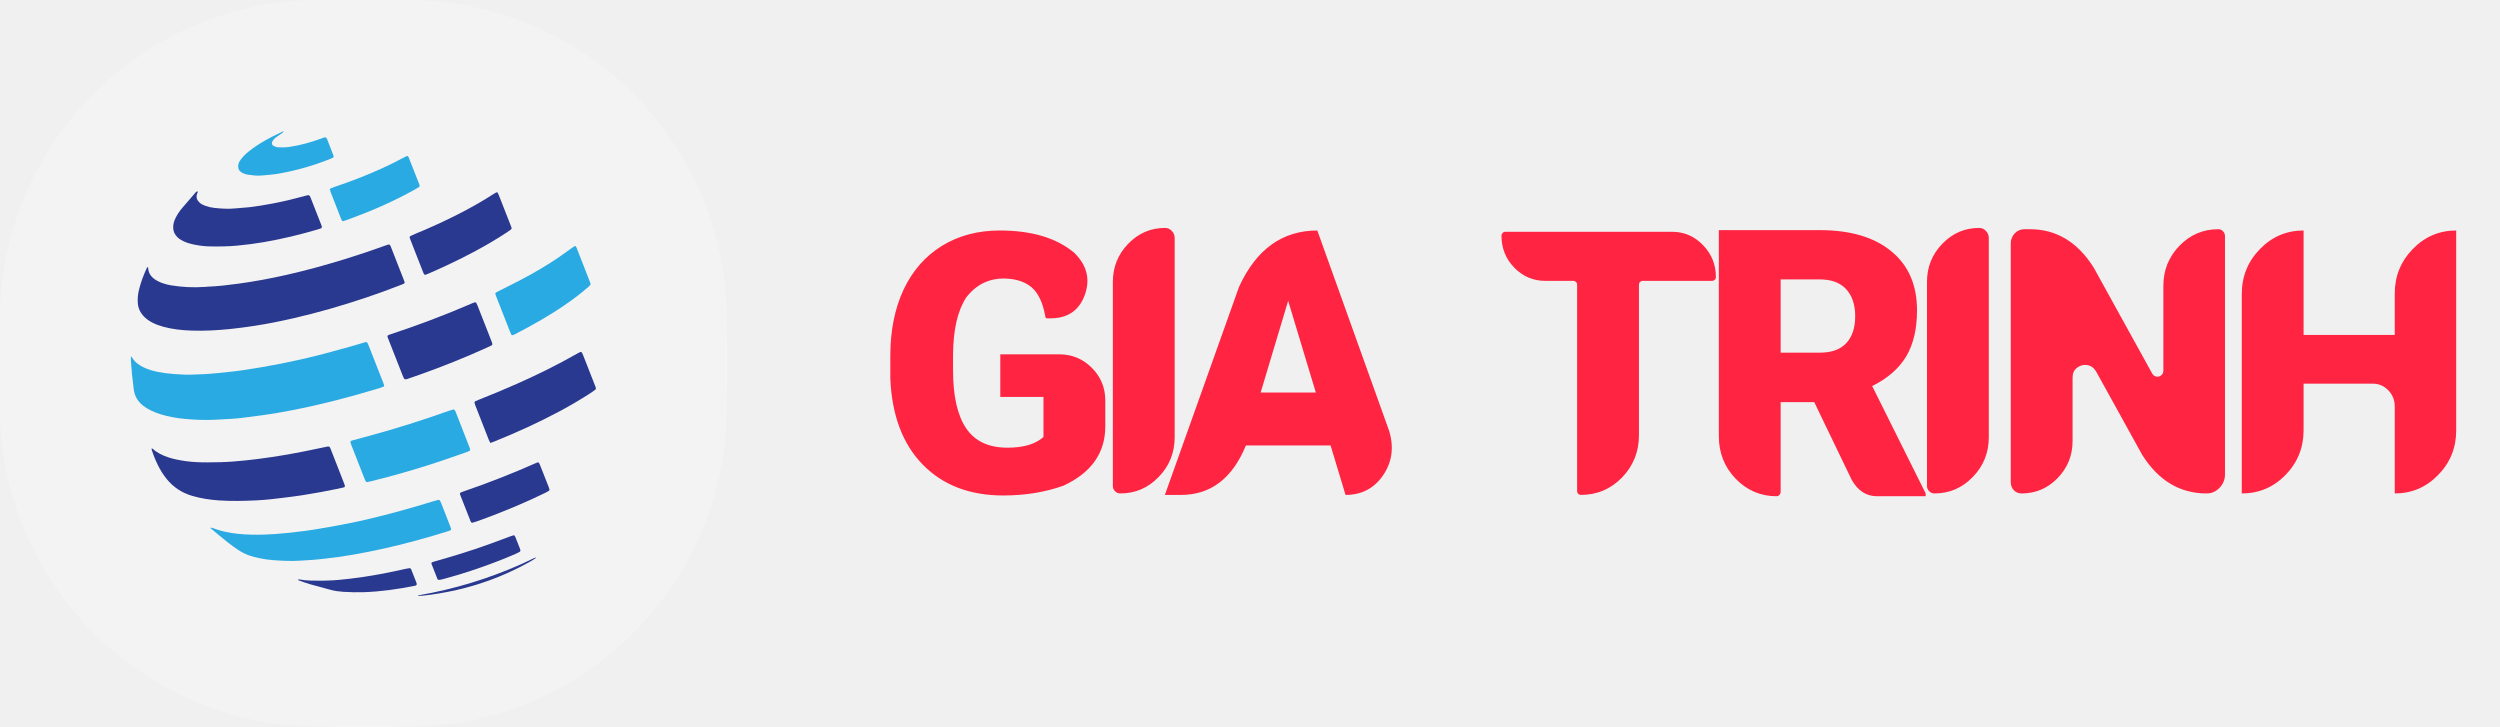
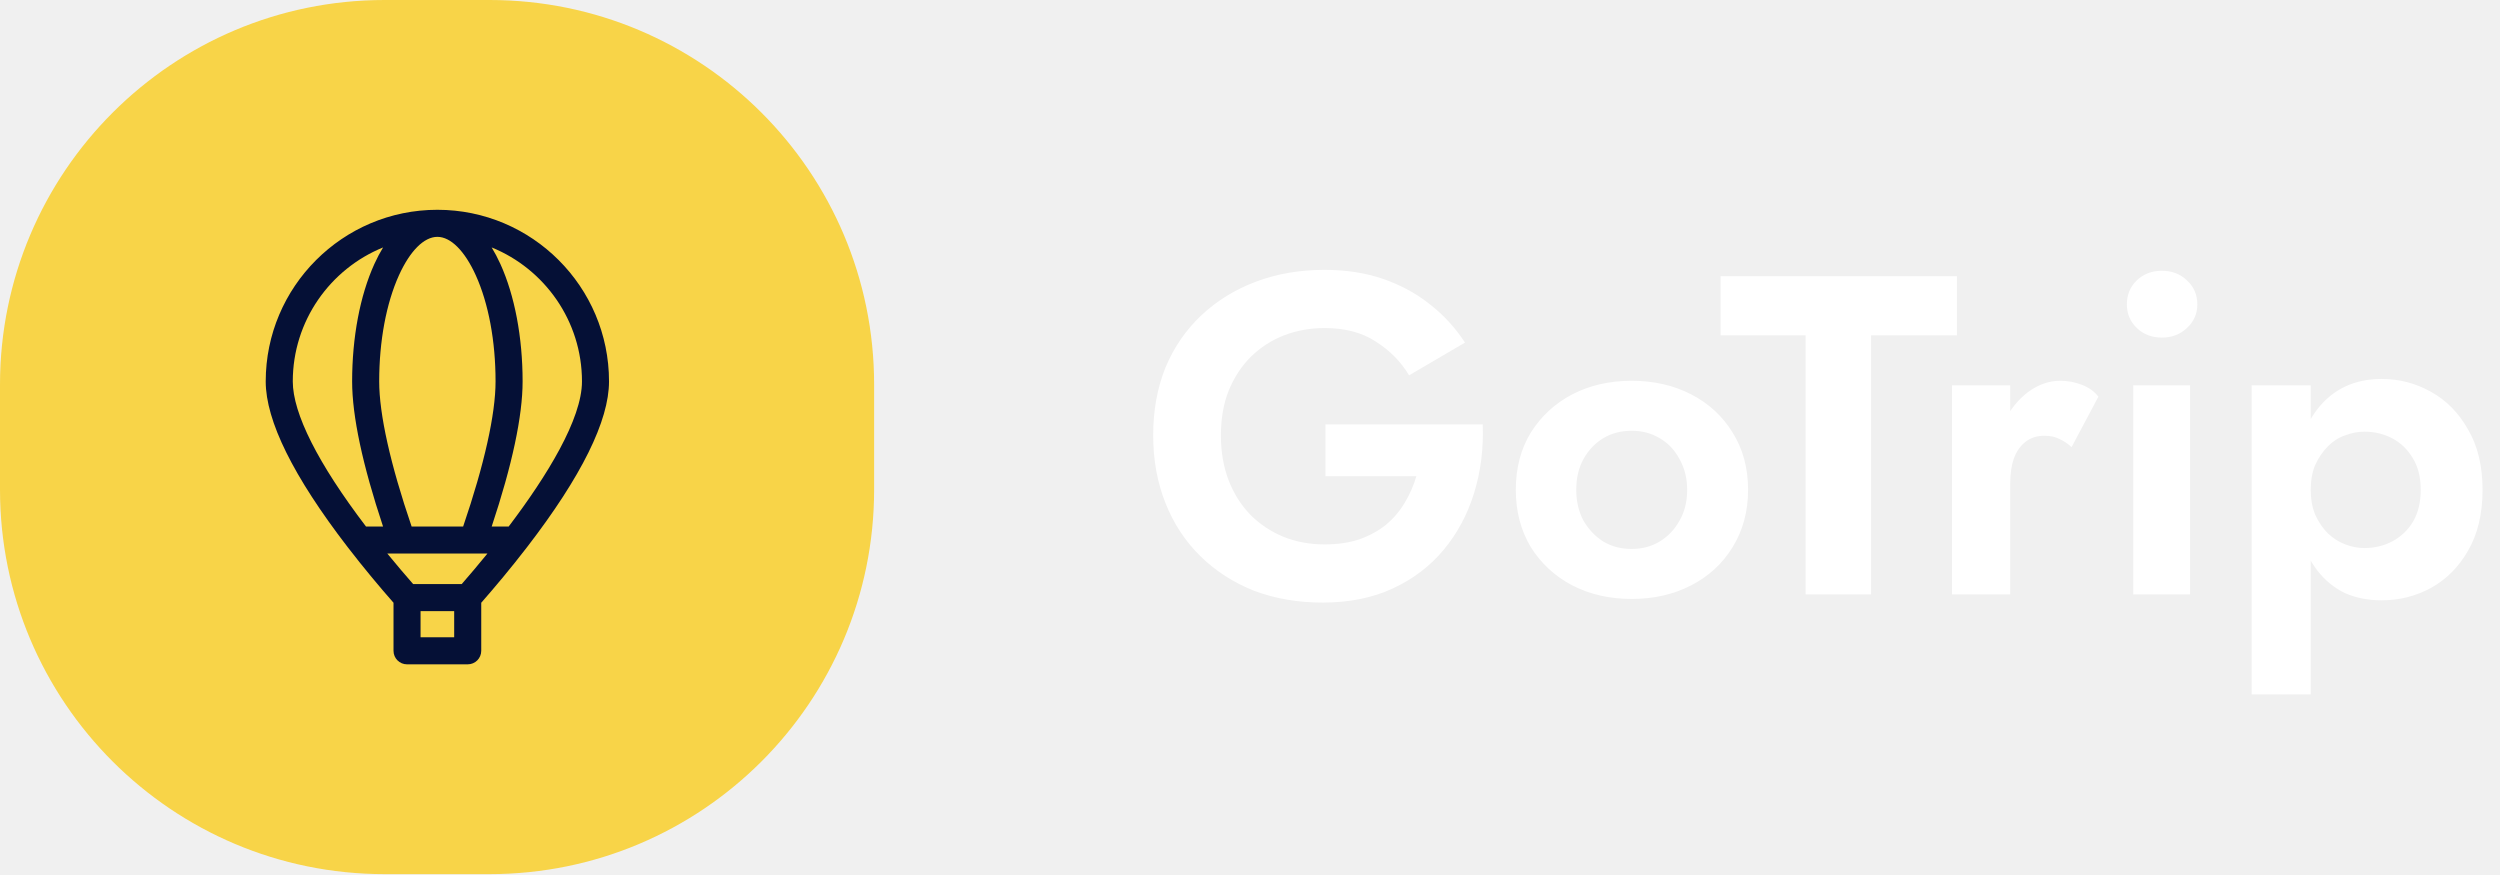
- <svg xmlns="http://www.w3.org/2000/svg" width="172" height="50" viewBox="0 0 172 50" fill="none">
-   <rect width="50" height="50" rx="24" fill="white" />
-   <path d="M28 0H22C9.85 0 0 9.85 0 22V28C0 40.15 9.85 50 22 50H28C40.15 50 50 40.15 50 28V22C50 9.85 40.15 0 28 0Z" fill="#F4F3F3" />
-   <path d="M10.18 18.371C10.187 18.395 10.193 18.405 10.193 18.416C10.203 18.834 10.444 19.116 10.816 19.319C11.115 19.483 11.444 19.576 11.781 19.632C12.545 19.759 13.313 19.794 14.087 19.739C14.16 19.734 14.234 19.726 14.307 19.723C15.005 19.696 15.697 19.612 16.388 19.518C17.503 19.367 18.606 19.161 19.701 18.914C21.058 18.608 22.394 18.237 23.719 17.83C24.649 17.545 25.57 17.234 26.482 16.904C26.562 16.875 26.643 16.849 26.724 16.825C26.769 16.812 26.821 16.838 26.844 16.88C26.854 16.901 26.869 16.92 26.877 16.941C27.191 17.743 27.504 18.544 27.817 19.346C27.826 19.367 27.831 19.39 27.837 19.411C27.848 19.447 27.817 19.507 27.776 19.524C27.687 19.562 27.596 19.598 27.506 19.632C26.728 19.937 25.941 20.22 25.146 20.487C23.51 21.035 21.852 21.516 20.163 21.902C19.271 22.106 18.375 22.287 17.469 22.424C16.925 22.506 16.38 22.579 15.833 22.636C14.943 22.728 14.052 22.776 13.156 22.744C12.507 22.721 11.862 22.653 11.235 22.481C10.976 22.411 10.726 22.32 10.489 22.199C10.273 22.088 10.075 21.954 9.91 21.783C9.657 21.52 9.508 21.216 9.481 20.862C9.455 20.529 9.493 20.203 9.576 19.88C9.703 19.381 9.886 18.899 10.105 18.428C10.116 18.404 10.152 18.391 10.18 18.37L10.18 18.371Z" fill="#2A3990" />
-   <path d="M9 24.5C9.053 24.562 9.08 24.585 9.097 24.613C9.284 24.925 9.573 25.13 9.907 25.286C10.204 25.424 10.518 25.519 10.843 25.583C11.214 25.657 11.589 25.708 11.969 25.733C12.361 25.759 12.751 25.786 13.144 25.776C13.744 25.761 14.344 25.733 14.941 25.673C15.184 25.649 15.427 25.623 15.671 25.598C16.476 25.517 17.271 25.39 18.066 25.253C18.957 25.099 19.843 24.923 20.723 24.723C21.865 24.464 22.994 24.16 24.118 23.84C24.458 23.744 24.795 23.642 25.134 23.543C25.2 23.524 25.258 23.549 25.286 23.604C25.306 23.645 25.329 23.686 25.346 23.729C25.69 24.605 26.034 25.481 26.377 26.358C26.398 26.411 26.416 26.466 26.429 26.521C26.438 26.558 26.413 26.589 26.38 26.603C26.29 26.64 26.2 26.674 26.107 26.703C25.118 27.003 24.123 27.286 23.119 27.541C22.044 27.815 20.962 28.058 19.871 28.266C19.259 28.382 18.646 28.491 18.027 28.571C17.566 28.631 17.106 28.694 16.644 28.75C16.402 28.78 16.158 28.805 15.913 28.817C15.191 28.854 14.47 28.918 13.747 28.886C13.11 28.858 12.475 28.823 11.849 28.699C11.332 28.599 10.829 28.461 10.359 28.229C10.175 28.137 10 28.033 9.841 27.907C9.46 27.604 9.248 27.219 9.197 26.756C9.158 26.406 9.116 26.055 9.077 25.704C9.069 25.636 9.066 25.568 9.06 25.5C9.041 25.262 9.02 25.024 9.003 24.785C8.997 24.705 9.003 24.626 9.003 24.5H9Z" fill="#29AAE2" />
-   <path d="M10.426 30.845C10.459 30.857 10.487 30.86 10.503 30.873C10.805 31.152 11.172 31.329 11.567 31.461C11.961 31.592 12.369 31.667 12.78 31.726C13.278 31.797 13.78 31.811 14.283 31.811C14.883 31.811 15.481 31.797 16.081 31.75C17.18 31.663 18.27 31.519 19.355 31.341C20.392 31.17 21.421 30.964 22.446 30.741C22.493 30.731 22.542 30.716 22.59 30.717C22.623 30.718 22.666 30.736 22.683 30.76C22.717 30.806 22.739 30.862 22.759 30.914C23.068 31.705 23.377 32.496 23.686 33.287C23.702 33.33 23.715 33.374 23.728 33.417C23.739 33.458 23.707 33.521 23.668 33.53C23.538 33.561 23.407 33.591 23.277 33.619C22.453 33.794 21.624 33.941 20.791 34.073C20.382 34.138 19.968 34.186 19.556 34.239C19.253 34.277 18.95 34.316 18.645 34.346C18.328 34.377 18.012 34.407 17.694 34.423C16.825 34.465 15.955 34.487 15.086 34.43C14.45 34.388 13.823 34.293 13.212 34.113C12.498 33.902 11.927 33.514 11.476 32.965C11.229 32.664 11.029 32.339 10.861 31.997C10.693 31.655 10.55 31.305 10.438 30.943C10.43 30.913 10.432 30.881 10.429 30.845H10.426Z" fill="#2A3990" />
-   <path d="M14.459 36.327C14.504 36.305 14.552 36.3 14.6 36.316C14.681 36.343 14.76 36.373 14.84 36.401C15.311 36.572 15.803 36.661 16.303 36.719C16.925 36.791 17.55 36.798 18.175 36.78C18.677 36.766 19.178 36.73 19.677 36.676C19.908 36.651 20.139 36.624 20.37 36.6C21.161 36.516 21.945 36.386 22.726 36.247C23.592 36.093 24.454 35.921 25.308 35.72C26.816 35.365 28.306 34.951 29.782 34.496C29.898 34.46 30.016 34.427 30.133 34.396C30.196 34.379 30.257 34.409 30.282 34.465C30.307 34.516 30.332 34.569 30.354 34.621C30.564 35.156 30.774 35.69 30.983 36.225C31.004 36.278 31.019 36.334 31.034 36.389C31.046 36.43 31.015 36.476 30.966 36.495C30.921 36.513 30.877 36.532 30.83 36.547C29.401 36.993 27.959 37.392 26.494 37.722C25.744 37.891 24.991 38.043 24.231 38.172C23.678 38.265 23.122 38.353 22.561 38.41C22.233 38.443 21.906 38.495 21.576 38.515C20.941 38.552 20.305 38.615 19.667 38.587C19.056 38.561 18.443 38.535 17.843 38.403C17.605 38.352 17.369 38.293 17.139 38.213C16.85 38.111 16.586 37.973 16.337 37.803C15.911 37.513 15.512 37.193 15.119 36.867C14.9 36.685 14.683 36.501 14.464 36.319L14.458 36.327H14.459Z" fill="#29AAE2" />
-   <path d="M13.625 13.169C13.6 13.233 13.569 13.296 13.55 13.361C13.48 13.592 13.56 13.785 13.74 13.948C13.848 14.046 13.979 14.107 14.117 14.157C14.31 14.228 14.514 14.277 14.72 14.3C15.207 14.354 15.694 14.389 16.185 14.337C16.501 14.304 16.819 14.294 17.135 14.258C17.682 14.194 18.223 14.104 18.762 14.001C19.494 13.862 20.215 13.689 20.932 13.493C21.002 13.474 21.072 13.453 21.143 13.436C21.243 13.411 21.296 13.439 21.341 13.536C21.351 13.557 21.362 13.577 21.37 13.599C21.617 14.228 21.865 14.858 22.11 15.488C22.127 15.531 22.144 15.577 22.144 15.62C22.144 15.649 22.122 15.693 22.096 15.704C22.019 15.738 21.937 15.762 21.855 15.786C20.643 16.146 19.411 16.44 18.16 16.657C17.559 16.761 16.953 16.838 16.344 16.897C15.709 16.959 15.074 16.963 14.438 16.953C14.044 16.947 13.659 16.893 13.276 16.812C13.048 16.764 12.828 16.693 12.621 16.595C12.467 16.523 12.324 16.434 12.205 16.318C12.022 16.137 11.921 15.926 11.915 15.674C11.908 15.428 11.975 15.201 12.086 14.983C12.201 14.756 12.341 14.541 12.507 14.343C12.816 13.976 13.132 13.614 13.447 13.251C13.47 13.225 13.495 13.197 13.527 13.183C13.557 13.171 13.596 13.178 13.631 13.177L13.627 13.17L13.625 13.169Z" fill="#2A3990" />
-   <path d="M33.737 30.475C33.694 30.389 33.657 30.33 33.632 30.268C33.318 29.467 33.004 28.666 32.692 27.864C32.671 27.81 32.658 27.755 32.645 27.7C32.636 27.662 32.654 27.629 32.688 27.613C32.774 27.571 32.863 27.532 32.952 27.497C33.831 27.151 34.703 26.788 35.564 26.406C36.978 25.777 38.363 25.097 39.7 24.334C40.004 24.16 40.011 24.16 40.128 24.461C40.396 25.145 40.664 25.828 40.932 26.512C40.957 26.576 40.984 26.64 40.998 26.706C41.004 26.735 40.993 26.78 40.971 26.799C40.889 26.867 40.802 26.93 40.712 26.989C39.992 27.463 39.245 27.898 38.481 28.307C37.036 29.08 35.541 29.757 34.013 30.374C33.935 30.405 33.855 30.433 33.738 30.477L33.737 30.475Z" fill="#2A3990" />
-   <path d="M25.251 33.17C25.214 33.153 25.183 33.148 25.173 33.132C25.142 33.083 25.116 33.032 25.096 32.978C24.782 32.177 24.467 31.375 24.154 30.574C24.137 30.531 24.126 30.486 24.113 30.443C24.097 30.385 24.132 30.329 24.197 30.312C24.62 30.198 25.044 30.084 25.467 29.969C27.289 29.473 29.085 28.904 30.857 28.273C30.959 28.237 31.064 28.206 31.169 28.175C31.209 28.163 31.279 28.192 31.295 28.225C31.32 28.277 31.347 28.328 31.367 28.382C31.677 29.173 31.986 29.964 32.294 30.756C32.316 30.809 32.33 30.864 32.344 30.919C32.355 30.957 32.323 31.014 32.281 31.031C32.215 31.06 32.148 31.089 32.079 31.113C31.38 31.355 30.683 31.605 29.978 31.836C28.523 32.314 27.049 32.734 25.558 33.103C25.452 33.129 25.345 33.149 25.251 33.17Z" fill="#29AAE2" />
-   <path d="M26.654 23.108C26.732 23.032 26.829 23.013 26.92 22.983C27.807 22.686 28.687 22.377 29.561 22.049C30.491 21.699 31.411 21.328 32.322 20.937C32.367 20.918 32.411 20.898 32.455 20.879C32.736 20.759 32.747 20.75 32.863 21.047C33.125 21.721 33.391 22.393 33.655 23.065C33.718 23.226 33.78 23.386 33.842 23.546C33.854 23.578 33.864 23.611 33.873 23.643C33.884 23.681 33.859 23.745 33.823 23.763C33.714 23.815 33.606 23.868 33.496 23.918C32 24.597 30.473 25.208 28.918 25.762C28.621 25.868 28.323 25.972 28.025 26.074C27.98 26.089 27.93 26.096 27.882 26.098C27.861 26.099 27.828 26.087 27.82 26.072C27.783 26.014 27.75 25.954 27.725 25.89C27.505 25.336 27.288 24.78 27.07 24.226C26.953 23.927 26.832 23.629 26.718 23.329C26.69 23.256 26.653 23.182 26.655 23.106L26.654 23.108Z" fill="#2A3990" />
-   <path d="M40.637 19.556C40.576 19.674 40.474 19.741 40.385 19.819C39.947 20.199 39.481 20.552 39.001 20.886C37.863 21.68 36.651 22.367 35.407 23.006C35.365 23.029 35.319 23.045 35.274 23.063C35.246 23.074 35.193 23.054 35.181 23.026C35.152 22.964 35.121 22.901 35.096 22.838C34.778 22.026 34.459 21.215 34.141 20.403C34.12 20.349 34.102 20.295 34.084 20.24C34.068 20.195 34.086 20.144 34.127 20.122C34.212 20.076 34.298 20.032 34.384 19.989C34.868 19.744 35.355 19.504 35.834 19.252C36.697 18.798 37.538 18.311 38.343 17.77C38.679 17.544 39.005 17.301 39.336 17.067C39.404 17.018 39.472 16.97 39.543 16.927C39.556 16.919 39.594 16.93 39.605 16.944C39.634 16.98 39.66 17.019 39.676 17.062C39.986 17.852 40.294 18.643 40.602 19.434C40.618 19.476 40.627 19.521 40.638 19.555L40.637 19.556Z" fill="#29AAE2" />
-   <path d="M29.245 18.915C29.172 18.878 29.149 18.826 29.128 18.772C28.97 18.366 28.81 17.96 28.65 17.554C28.508 17.191 28.366 16.827 28.225 16.463C28.209 16.42 28.188 16.377 28.185 16.333C28.183 16.303 28.201 16.258 28.225 16.245C28.332 16.19 28.443 16.142 28.554 16.096C29.54 15.69 30.508 15.251 31.454 14.772C32.315 14.336 33.154 13.867 33.958 13.345C34.018 13.305 34.081 13.27 34.145 13.237C34.164 13.228 34.193 13.235 34.226 13.235C34.255 13.293 34.291 13.353 34.316 13.416C34.602 14.143 34.886 14.869 35.17 15.596C35.178 15.618 35.187 15.639 35.193 15.66C35.205 15.708 35.198 15.755 35.158 15.785C35.074 15.85 34.985 15.913 34.896 15.973C34.138 16.476 33.348 16.932 32.539 17.361C31.538 17.892 30.513 18.377 29.469 18.829C29.393 18.862 29.314 18.889 29.246 18.914L29.245 18.915Z" fill="#2A3990" />
-   <path d="M23.603 15.222C23.526 15.191 23.5 15.139 23.479 15.086C23.411 14.916 23.345 14.745 23.279 14.574C23.108 14.136 22.935 13.7 22.765 13.262C22.736 13.188 22.714 13.111 22.695 13.033C22.691 13.017 22.708 12.984 22.725 12.976C22.8 12.941 22.877 12.907 22.957 12.88C23.52 12.691 24.079 12.49 24.632 12.275C25.717 11.854 26.774 11.383 27.79 10.833C27.853 10.799 27.919 10.768 27.985 10.738C28.016 10.723 28.062 10.738 28.08 10.765C28.091 10.784 28.109 10.802 28.116 10.824C28.364 11.453 28.611 12.082 28.859 12.711C28.863 12.722 28.865 12.734 28.868 12.745C28.881 12.791 28.868 12.843 28.828 12.867C28.726 12.931 28.625 12.994 28.52 13.052C27.512 13.613 26.465 14.108 25.389 14.548C24.897 14.749 24.396 14.932 23.899 15.121C23.798 15.159 23.693 15.191 23.602 15.222H23.603Z" fill="#29AAE2" />
-   <path d="M37.809 33.698C37.794 33.726 37.789 33.754 37.771 33.764C37.701 33.809 37.629 33.853 37.553 33.889C36.945 34.184 36.331 34.465 35.708 34.733C34.729 35.153 33.737 35.543 32.729 35.898C32.65 35.927 32.567 35.948 32.484 35.967C32.467 35.971 32.44 35.952 32.423 35.938C32.406 35.922 32.39 35.903 32.383 35.882C32.139 35.263 31.896 34.643 31.653 34.023C31.649 34.012 31.648 34.001 31.645 33.99C31.634 33.955 31.668 33.895 31.709 33.879C31.765 33.856 31.822 33.834 31.879 33.814C33.568 33.233 35.228 32.588 36.853 31.866C36.897 31.846 36.943 31.83 36.988 31.814C37.018 31.803 37.071 31.821 37.084 31.847C37.105 31.888 37.127 31.928 37.145 31.971C37.352 32.494 37.558 33.017 37.764 33.541C37.785 33.593 37.795 33.65 37.809 33.698Z" fill="#2A3990" />
-   <path d="M19.493 9.001C19.492 9.059 19.481 9.111 19.424 9.149C19.285 9.241 19.146 9.334 19.011 9.432C18.914 9.501 18.829 9.584 18.766 9.683C18.742 9.721 18.726 9.765 18.713 9.809C18.687 9.896 18.738 10.001 18.822 10.042C18.931 10.097 19.047 10.133 19.171 10.137C19.416 10.146 19.659 10.145 19.903 10.108C20.618 10.002 21.309 9.815 21.984 9.575C22.075 9.543 22.164 9.505 22.256 9.473C22.396 9.424 22.454 9.445 22.507 9.58C22.659 9.963 22.805 10.348 22.954 10.733C22.969 10.771 22.942 10.834 22.906 10.85C22.84 10.881 22.775 10.91 22.708 10.937C21.582 11.388 20.417 11.725 19.212 11.939C18.803 12.011 18.388 12.043 17.974 12.077C17.667 12.102 17.364 12.064 17.062 12.018C16.904 11.995 16.754 11.941 16.62 11.86C16.465 11.766 16.384 11.635 16.387 11.46C16.389 11.333 16.414 11.212 16.482 11.101C16.561 10.972 16.655 10.853 16.76 10.742C16.956 10.537 17.178 10.36 17.41 10.192C17.953 9.801 18.546 9.482 19.156 9.192C19.243 9.151 19.333 9.113 19.417 9.07C19.447 9.054 19.467 9.023 19.493 9V9.001Z" fill="#29AAE2" />
-   <path d="M35.806 37.892C35.788 37.924 35.782 37.952 35.765 37.961C35.67 38.012 35.575 38.063 35.476 38.106C34.678 38.452 33.866 38.766 33.042 39.053C32.172 39.357 31.291 39.63 30.397 39.864C30.328 39.882 30.255 39.89 30.183 39.897C30.162 39.899 30.139 39.88 30.12 39.868C30.11 39.862 30.102 39.852 30.098 39.842C29.96 39.49 29.822 39.138 29.684 38.786C29.668 38.743 29.696 38.694 29.745 38.677C29.802 38.657 29.859 38.638 29.918 38.622C31.146 38.276 32.364 37.902 33.562 37.473C34.086 37.285 34.607 37.087 35.129 36.894C35.197 36.869 35.265 36.846 35.336 36.828C35.354 36.823 35.386 36.837 35.4 36.852C35.422 36.877 35.441 36.908 35.453 36.939C35.564 37.216 35.674 37.493 35.782 37.77C35.798 37.812 35.8 37.858 35.806 37.892H35.806Z" fill="#2A3990" />
-   <path d="M20.491 39.887C20.536 39.85 20.584 39.865 20.627 39.872C21.123 39.957 21.625 39.951 22.126 39.952C22.26 39.952 22.395 39.944 22.529 39.942C23.056 39.931 23.577 39.874 24.099 39.813C25.399 39.661 26.678 39.416 27.949 39.127C28.02 39.111 28.093 39.102 28.166 39.091C28.209 39.085 28.264 39.118 28.282 39.157C28.287 39.167 28.292 39.177 28.296 39.188C28.414 39.487 28.533 39.785 28.649 40.083C28.662 40.115 28.665 40.149 28.672 40.183C28.681 40.22 28.64 40.274 28.596 40.287C28.573 40.293 28.549 40.3 28.526 40.305C27.94 40.419 27.352 40.523 26.758 40.599C26.188 40.672 25.617 40.723 25.042 40.742C24.564 40.758 24.088 40.747 23.612 40.717C23.319 40.698 23.028 40.657 22.745 40.581C22.264 40.452 21.781 40.324 21.303 40.187C21.058 40.116 20.82 40.026 20.581 39.942C20.548 39.931 20.522 39.907 20.49 39.886L20.491 39.887Z" fill="#2A3990" />
-   <path d="M36.892 38.334C36.874 38.361 36.864 38.398 36.838 38.416C36.739 38.482 36.636 38.545 36.533 38.604C35.117 39.413 33.607 40.024 32.009 40.447C31.243 40.65 30.465 40.797 29.678 40.912C29.473 40.941 29.266 40.963 29.059 40.985C28.962 40.995 28.864 40.995 28.76 41C28.76 40.951 28.796 40.957 28.82 40.953C31.252 40.533 33.581 39.821 35.814 38.835C36.101 38.708 36.38 38.565 36.664 38.433C36.74 38.397 36.821 38.371 36.901 38.342L36.892 38.334V38.334Z" fill="#2A3990" />
-   <path d="M76.044 29.328C76.044 31.165 75.083 32.527 73.162 33.416C71.901 33.865 70.522 34.089 69.023 34.089C66.713 34.089 64.864 33.378 63.476 31.956C62.096 30.534 61.355 28.558 61.254 26.027V24.491C61.254 22.748 61.559 21.224 62.168 19.921C62.786 18.617 63.666 17.615 64.809 16.912C65.951 16.21 67.276 15.858 68.782 15.858C70.974 15.858 72.68 16.366 73.898 17.382C74.779 18.237 75.024 19.206 74.635 20.289C74.245 21.364 73.458 21.901 72.273 21.901H72.045C72.011 21.901 71.981 21.893 71.956 21.876C71.931 21.851 71.918 21.817 71.918 21.774C71.757 20.852 71.448 20.188 70.991 19.781C70.644 19.485 70.204 19.295 69.671 19.21C68.342 19.015 67.28 19.43 66.484 20.454C65.883 21.368 65.579 22.689 65.57 24.415V25.481C65.57 27.25 65.871 28.579 66.472 29.468C67.073 30.356 68.02 30.801 69.315 30.801C70.424 30.801 71.249 30.555 71.791 30.064V27.31H68.82V24.377H72.87C73.75 24.377 74.499 24.686 75.117 25.304C75.735 25.922 76.044 26.671 76.044 27.551V29.328ZM77.072 33.949C76.937 33.949 76.818 33.898 76.717 33.797C76.615 33.695 76.564 33.573 76.564 33.429V19.4C76.564 18.376 76.916 17.5 77.618 16.773C78.321 16.045 79.167 15.681 80.157 15.681C80.335 15.681 80.487 15.748 80.614 15.884C80.75 16.019 80.817 16.18 80.817 16.366V30.077C80.817 31.152 80.449 32.066 79.713 32.819C78.985 33.573 78.105 33.949 77.072 33.949ZM91.545 30.648H85.718C84.787 32.917 83.297 34.051 81.249 34.051H80.144L85.248 19.73C86.433 17.149 88.227 15.858 90.631 15.858L95.569 29.633C95.916 30.759 95.781 31.778 95.163 32.692C94.545 33.598 93.682 34.051 92.573 34.051L91.545 30.648ZM86.733 27.005H90.529L88.625 20.695L86.733 27.005ZM117.799 19.324H113.013C112.945 19.324 112.886 19.35 112.835 19.4C112.784 19.451 112.759 19.515 112.759 19.591V29.95C112.759 31.084 112.369 32.053 111.591 32.857C110.812 33.653 109.868 34.051 108.76 34.051C108.692 34.051 108.633 34.025 108.582 33.975C108.531 33.924 108.506 33.86 108.506 33.784V19.591C108.506 19.515 108.48 19.451 108.43 19.4C108.379 19.35 108.315 19.324 108.239 19.324H106.322C105.493 19.324 104.782 19.024 104.189 18.423C103.597 17.814 103.301 17.077 103.301 16.214C103.301 16.146 103.326 16.087 103.377 16.036C103.428 15.977 103.487 15.947 103.555 15.947H115.031C115.869 15.947 116.58 16.252 117.164 16.861C117.757 17.471 118.053 18.203 118.053 19.058C118.053 19.134 118.027 19.197 117.977 19.248C117.926 19.299 117.867 19.324 117.799 19.324ZM124.819 27.665H122.509V33.835C122.509 33.92 122.479 33.992 122.42 34.051C122.369 34.11 122.306 34.14 122.229 34.14C121.129 34.14 120.19 33.738 119.411 32.934C118.641 32.13 118.256 31.156 118.256 30.014V15.833H125.2C127.299 15.833 128.937 16.315 130.113 17.28C131.298 18.245 131.891 19.604 131.891 21.355C131.891 22.634 131.641 23.691 131.142 24.529C130.642 25.359 129.864 26.036 128.806 26.561L132.487 33.949V34.14H129.136C128.399 34.14 127.82 33.763 127.396 33.01L124.819 27.665ZM122.509 24.263H125.2C126.013 24.263 126.622 24.043 127.028 23.602C127.435 23.162 127.638 22.549 127.638 21.762C127.638 20.975 127.435 20.357 127.028 19.908C126.614 19.451 126.004 19.223 125.2 19.223H122.509V24.263ZM133.084 33.949C132.949 33.949 132.83 33.898 132.729 33.797C132.627 33.695 132.576 33.573 132.576 33.429V19.4C132.576 18.376 132.927 17.5 133.63 16.773C134.332 16.045 135.179 15.681 136.169 15.681C136.347 15.681 136.499 15.748 136.626 15.884C136.761 16.019 136.829 16.18 136.829 16.366V30.077C136.829 31.152 136.461 32.066 135.725 32.819C134.997 33.573 134.117 33.949 133.084 33.949ZM151.81 33.949C149.981 33.949 148.509 33.069 147.392 31.309L144.205 25.545C144.044 25.291 143.837 25.147 143.583 25.113C143.338 25.079 143.109 25.143 142.897 25.304C142.694 25.456 142.593 25.685 142.593 25.989V30.344C142.593 31.334 142.25 32.185 141.564 32.895C140.879 33.598 140.054 33.949 139.089 33.949C138.877 33.949 138.7 33.877 138.556 33.733C138.412 33.581 138.34 33.395 138.34 33.175V16.747C138.34 16.485 138.429 16.256 138.606 16.061C138.793 15.867 139.017 15.77 139.279 15.77H139.66C141.471 15.77 142.931 16.645 144.04 18.398L148.077 25.71C148.153 25.828 148.251 25.896 148.369 25.913C148.488 25.93 148.593 25.9 148.687 25.824C148.788 25.748 148.839 25.638 148.839 25.494V19.667C148.839 18.592 149.207 17.674 149.943 16.912C150.68 16.15 151.573 15.77 152.622 15.77C152.749 15.77 152.855 15.816 152.939 15.909C153.033 16.002 153.079 16.116 153.079 16.252V32.642C153.079 32.997 152.952 33.306 152.698 33.568C152.453 33.822 152.157 33.949 151.81 33.949ZM164.759 33.949V27.957C164.759 27.525 164.611 27.157 164.314 26.852C164.018 26.548 163.663 26.395 163.248 26.395H158.487V29.595C158.487 30.797 158.073 31.825 157.243 32.68C156.414 33.526 155.411 33.949 154.234 33.949V20.226C154.234 19.024 154.649 17.995 155.479 17.141C156.308 16.286 157.311 15.858 158.487 15.858V23.044H164.759V20.2C164.759 19.007 165.169 17.987 165.99 17.141C166.82 16.286 167.818 15.858 168.986 15.858V29.62C168.986 30.814 168.572 31.833 167.742 32.68C166.921 33.526 165.927 33.949 164.759 33.949Z" fill="#FF2441" />
+ <svg xmlns="http://www.w3.org/2000/svg" width="143" height="50" viewBox="0 0 143 50" fill="none">
+   <path d="M75.816 27.24H81.016C80.86 27.777 80.635 28.289 80.34 28.774C80.063 29.242 79.707 29.658 79.274 30.022C78.841 30.369 78.329 30.646 77.74 30.854C77.168 31.045 76.509 31.14 75.764 31.14C74.915 31.14 74.126 30.993 73.398 30.698C72.687 30.403 72.063 29.987 71.526 29.45C70.989 28.895 70.573 28.237 70.278 27.474C69.983 26.711 69.836 25.853 69.836 24.9C69.836 23.947 69.983 23.097 70.278 22.352C70.59 21.589 71.015 20.939 71.552 20.402C72.107 19.865 72.739 19.457 73.45 19.18C74.178 18.903 74.949 18.764 75.764 18.764C76.943 18.764 77.922 19.024 78.702 19.544C79.499 20.047 80.132 20.688 80.6 21.468L83.798 19.596C83.243 18.747 82.576 18.019 81.796 17.412C81.016 16.788 80.123 16.303 79.118 15.956C78.113 15.609 76.995 15.436 75.764 15.436C74.343 15.436 73.034 15.661 71.838 16.112C70.642 16.563 69.602 17.204 68.718 18.036C67.834 18.868 67.149 19.865 66.664 21.026C66.196 22.187 65.962 23.479 65.962 24.9C65.962 26.304 66.196 27.595 66.664 28.774C67.132 29.953 67.799 30.967 68.666 31.816C69.533 32.665 70.555 33.324 71.734 33.792C72.93 34.243 74.239 34.468 75.66 34.468C77.168 34.468 78.503 34.199 79.664 33.662C80.825 33.125 81.796 32.388 82.576 31.452C83.356 30.516 83.937 29.433 84.318 28.202C84.699 26.971 84.864 25.663 84.812 24.276H75.816V27.24ZM86.704 28.02C86.704 29.251 86.99 30.343 87.562 31.296C88.151 32.232 88.94 32.96 89.928 33.48C90.933 34 92.068 34.26 93.334 34.26C94.599 34.26 95.734 34 96.74 33.48C97.745 32.96 98.534 32.232 99.106 31.296C99.695 30.343 99.99 29.251 99.99 28.02C99.99 26.772 99.695 25.68 99.106 24.744C98.534 23.808 97.745 23.08 96.74 22.56C95.734 22.04 94.599 21.78 93.334 21.78C92.068 21.78 90.933 22.04 89.928 22.56C88.94 23.08 88.151 23.808 87.562 24.744C86.99 25.68 86.704 26.772 86.704 28.02ZM90.162 28.02C90.162 27.344 90.3 26.755 90.578 26.252C90.872 25.732 91.254 25.333 91.722 25.056C92.19 24.779 92.727 24.64 93.334 24.64C93.923 24.64 94.452 24.779 94.92 25.056C95.405 25.333 95.786 25.732 96.064 26.252C96.358 26.772 96.506 27.361 96.506 28.02C96.506 28.696 96.358 29.285 96.064 29.788C95.786 30.291 95.405 30.689 94.92 30.984C94.452 31.261 93.923 31.4 93.334 31.4C92.727 31.4 92.19 31.261 91.722 30.984C91.254 30.689 90.872 30.291 90.578 29.788C90.3 29.268 90.162 28.679 90.162 28.02ZM98.418 19.18H103.28V34H107.024V19.18H111.938V15.8H98.418V19.18ZM114.984 22.04H111.656V34H114.984V22.04ZM118.494 25.576L120.028 22.69C119.803 22.395 119.491 22.17 119.092 22.014C118.694 21.858 118.278 21.78 117.844 21.78C117.203 21.78 116.588 21.997 115.998 22.43C115.426 22.863 114.958 23.453 114.594 24.198C114.23 24.926 114.048 25.767 114.048 26.72L114.984 27.682C114.984 27.11 115.054 26.625 115.192 26.226C115.348 25.81 115.574 25.489 115.868 25.264C116.163 25.039 116.518 24.926 116.934 24.926C117.281 24.926 117.567 24.987 117.792 25.108C118.035 25.212 118.269 25.368 118.494 25.576ZM121.657 17.412C121.657 17.949 121.848 18.4 122.229 18.764C122.61 19.128 123.087 19.31 123.659 19.31C124.231 19.31 124.708 19.128 125.089 18.764C125.488 18.4 125.687 17.949 125.687 17.412C125.687 16.857 125.488 16.398 125.089 16.034C124.708 15.67 124.231 15.488 123.659 15.488C123.087 15.488 122.61 15.67 122.229 16.034C121.848 16.398 121.657 16.857 121.657 17.412ZM122.021 22.04V34H125.271V22.04H122.021ZM132.174 39.72V22.04H128.794V39.72H132.174ZM142.002 28.02C142.002 26.651 141.724 25.498 141.17 24.562C140.632 23.609 139.922 22.889 139.038 22.404C138.171 21.919 137.235 21.676 136.23 21.676C135.45 21.676 134.748 21.823 134.124 22.118C133.517 22.413 132.997 22.837 132.564 23.392C132.13 23.947 131.801 24.614 131.576 25.394C131.35 26.174 131.238 27.049 131.238 28.02C131.238 28.991 131.35 29.866 131.576 30.646C131.801 31.426 132.13 32.093 132.564 32.648C132.997 33.203 133.517 33.627 134.124 33.922C134.748 34.199 135.45 34.338 136.23 34.338C137.235 34.338 138.171 34.104 139.038 33.636C139.922 33.151 140.632 32.44 141.17 31.504C141.724 30.551 142.002 29.389 142.002 28.02ZM138.466 28.02C138.466 28.731 138.318 29.337 138.024 29.84C137.729 30.325 137.339 30.698 136.854 30.958C136.368 31.218 135.831 31.348 135.242 31.348C134.878 31.348 134.514 31.279 134.15 31.14C133.786 31.001 133.456 30.793 133.162 30.516C132.867 30.221 132.624 29.866 132.434 29.45C132.26 29.034 132.174 28.557 132.174 28.02C132.174 27.465 132.26 26.989 132.434 26.59C132.624 26.174 132.867 25.819 133.162 25.524C133.456 25.229 133.786 25.021 134.15 24.9C134.514 24.761 134.878 24.692 135.242 24.692C135.831 24.692 136.368 24.822 136.854 25.082C137.339 25.342 137.729 25.723 138.024 26.226C138.318 26.711 138.466 27.309 138.466 28.02Z" fill="white" />
+   <rect width="50" height="50" rx="22" fill="#F8D448" />
+   <path d="M34.836 21.818C34.836 16.404 30.432 12 25.018 12C19.604 12 15.199 16.404 15.199 21.818C15.199 24.065 16.775 27.251 19.882 31.289C20.812 32.498 21.736 33.596 22.509 34.477V37.226C22.509 37.654 22.855 38 23.282 38H26.753C27.181 38 27.527 37.654 27.527 37.226V34.477C28.299 33.596 29.223 32.498 30.153 31.289C33.261 27.251 34.836 24.065 34.836 21.818ZM33.289 21.818C33.289 23.969 31.288 27.226 29.097 30.116H28.125C29.299 26.59 29.893 23.801 29.893 21.818C29.893 19.295 29.442 16.91 28.623 15.103C28.467 14.759 28.3 14.443 28.123 14.153C31.149 15.383 33.289 18.356 33.289 21.818ZM25.979 36.452H24.056V34.957H25.979V36.452ZM26.409 33.41H23.633C23.181 32.893 22.678 32.303 22.155 31.664H22.986C22.988 31.664 22.99 31.664 22.992 31.664C22.994 31.664 27.88 31.664 27.88 31.664C27.375 32.285 26.877 32.873 26.409 33.41ZM25.018 13.548C25.781 13.548 26.581 14.348 27.213 15.742C27.944 17.353 28.346 19.511 28.346 21.818C28.346 23.697 27.705 26.56 26.492 30.116H23.544C22.33 26.559 21.69 23.698 21.69 21.818C21.69 19.511 22.092 17.353 22.822 15.742C23.455 14.348 24.255 13.548 25.018 13.548ZM16.747 21.818C16.747 18.356 18.886 15.383 21.913 14.153C21.736 14.443 21.569 14.759 21.413 15.103C20.593 16.91 20.142 19.295 20.142 21.818C20.142 23.802 20.737 26.59 21.91 30.116H20.934C18.194 26.516 16.747 23.65 16.747 21.818Z" fill="#051036" />
</svg>
